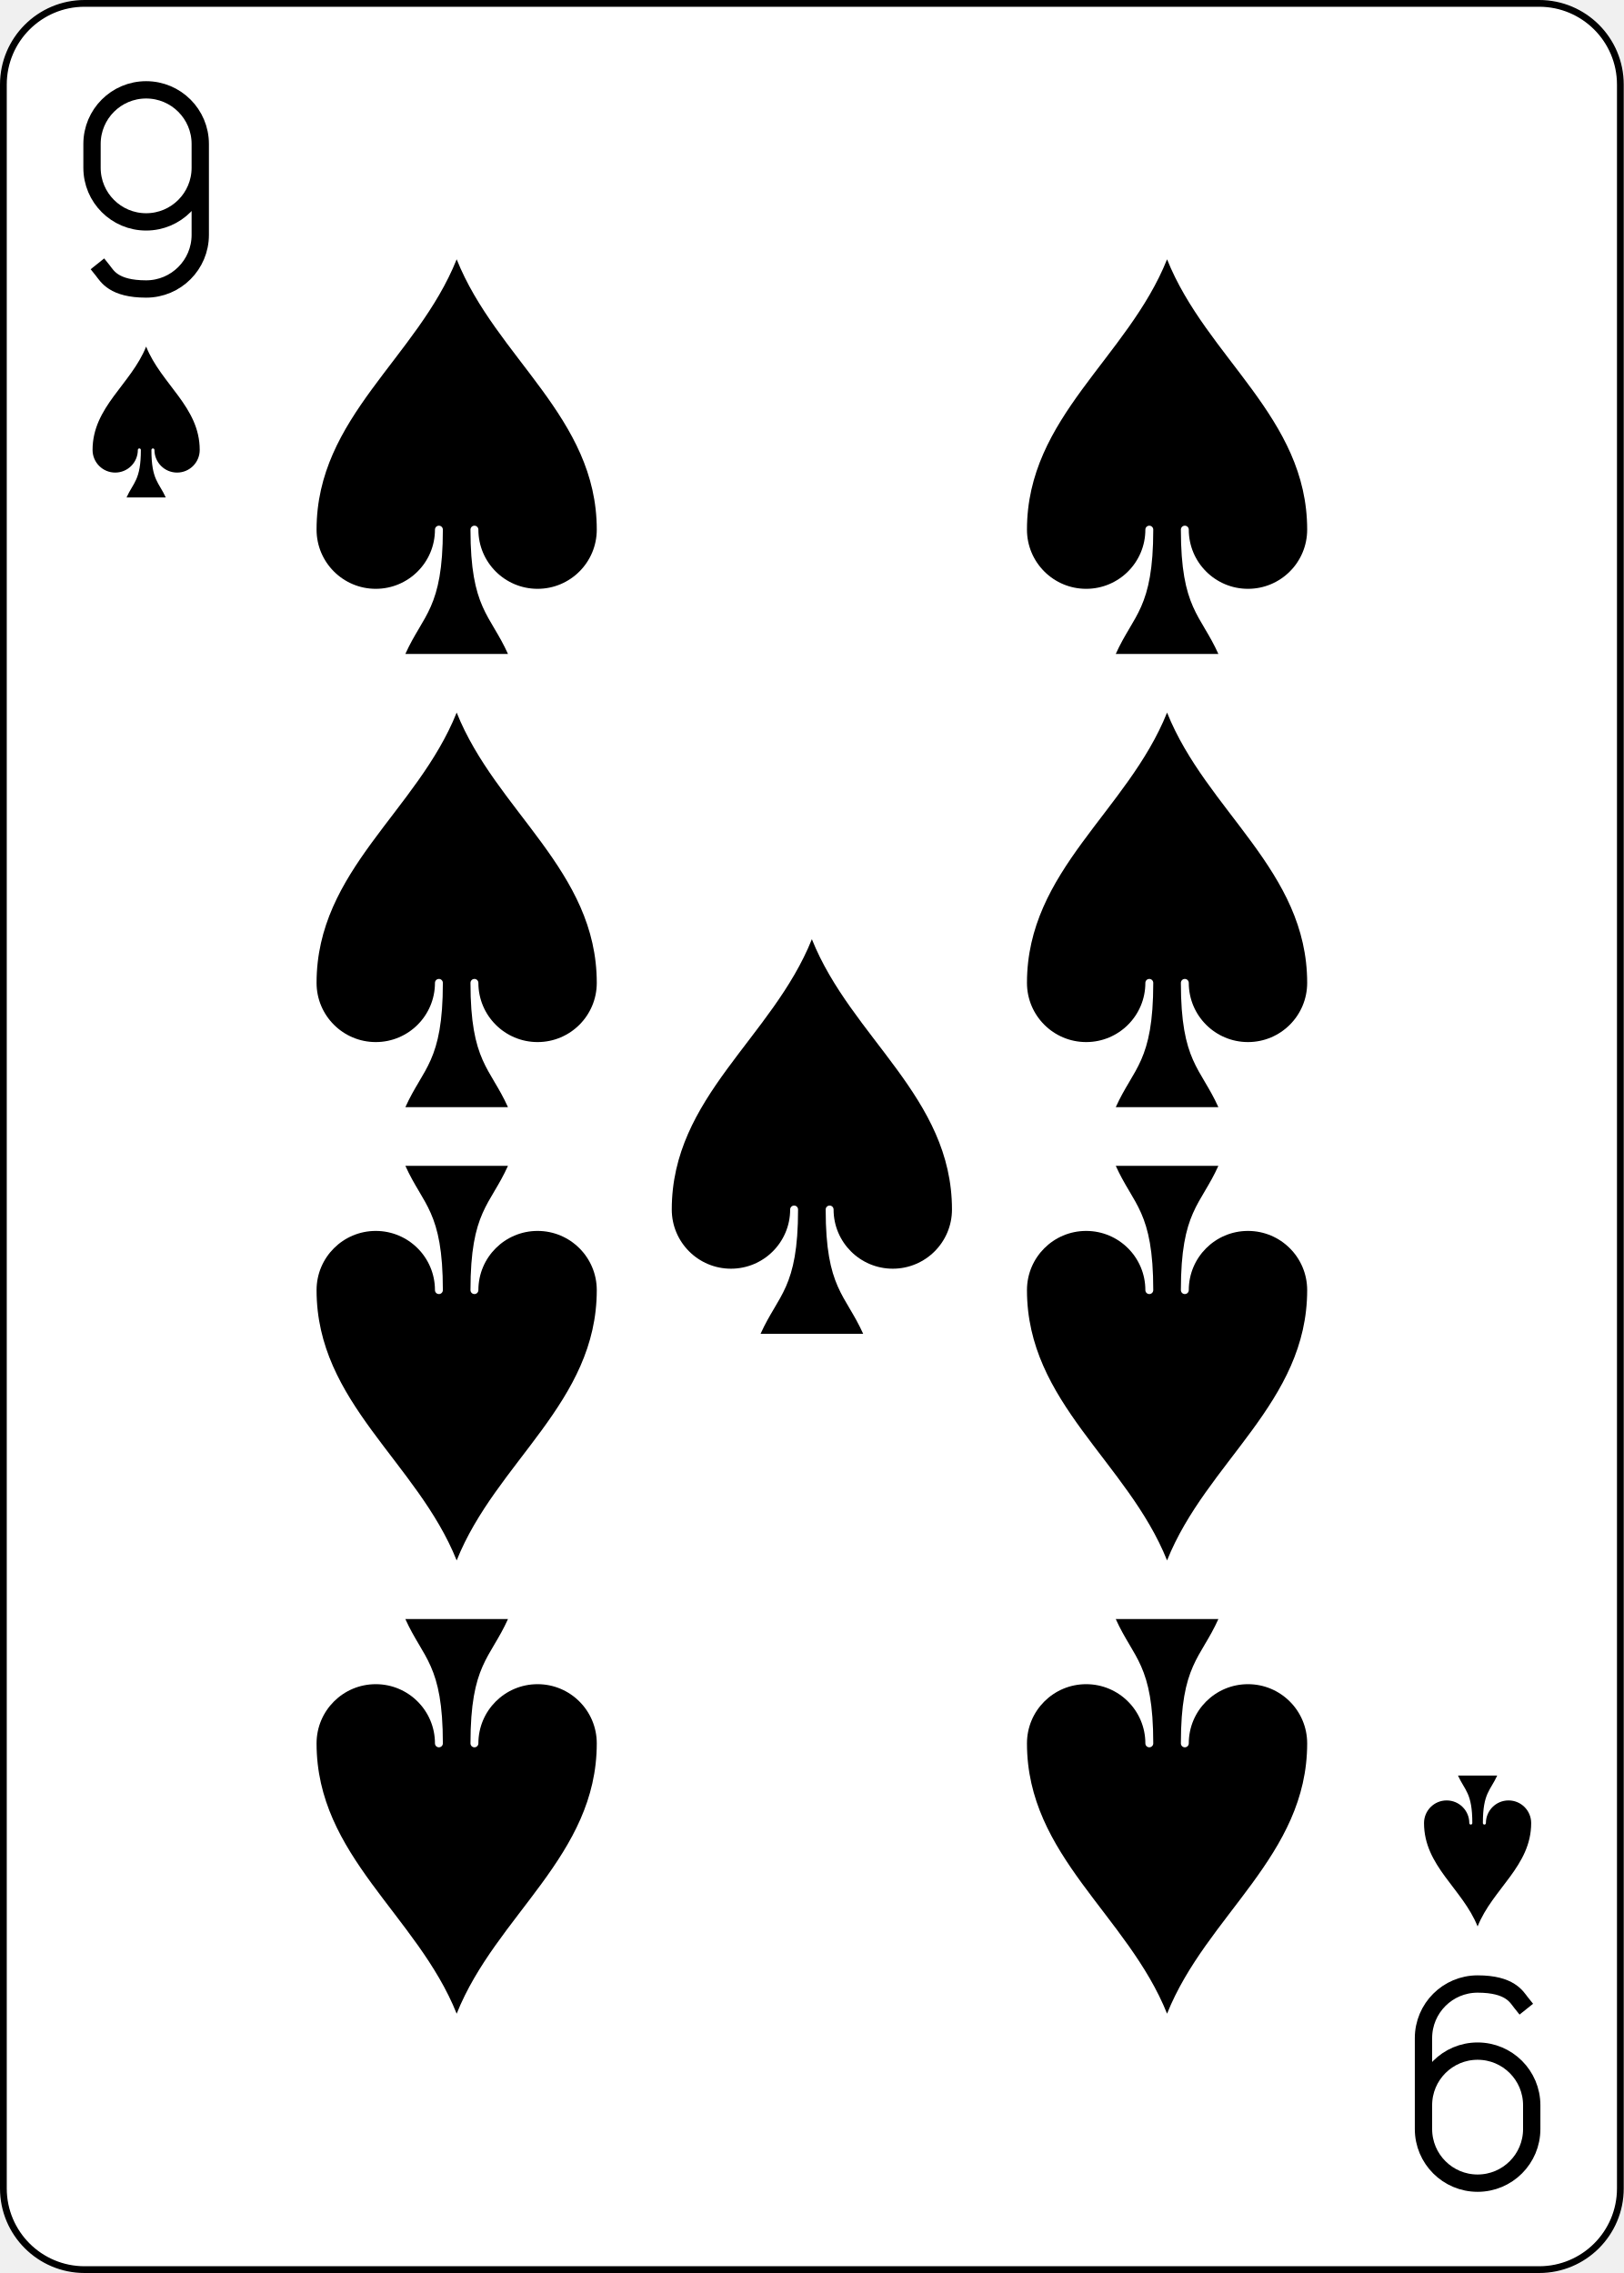
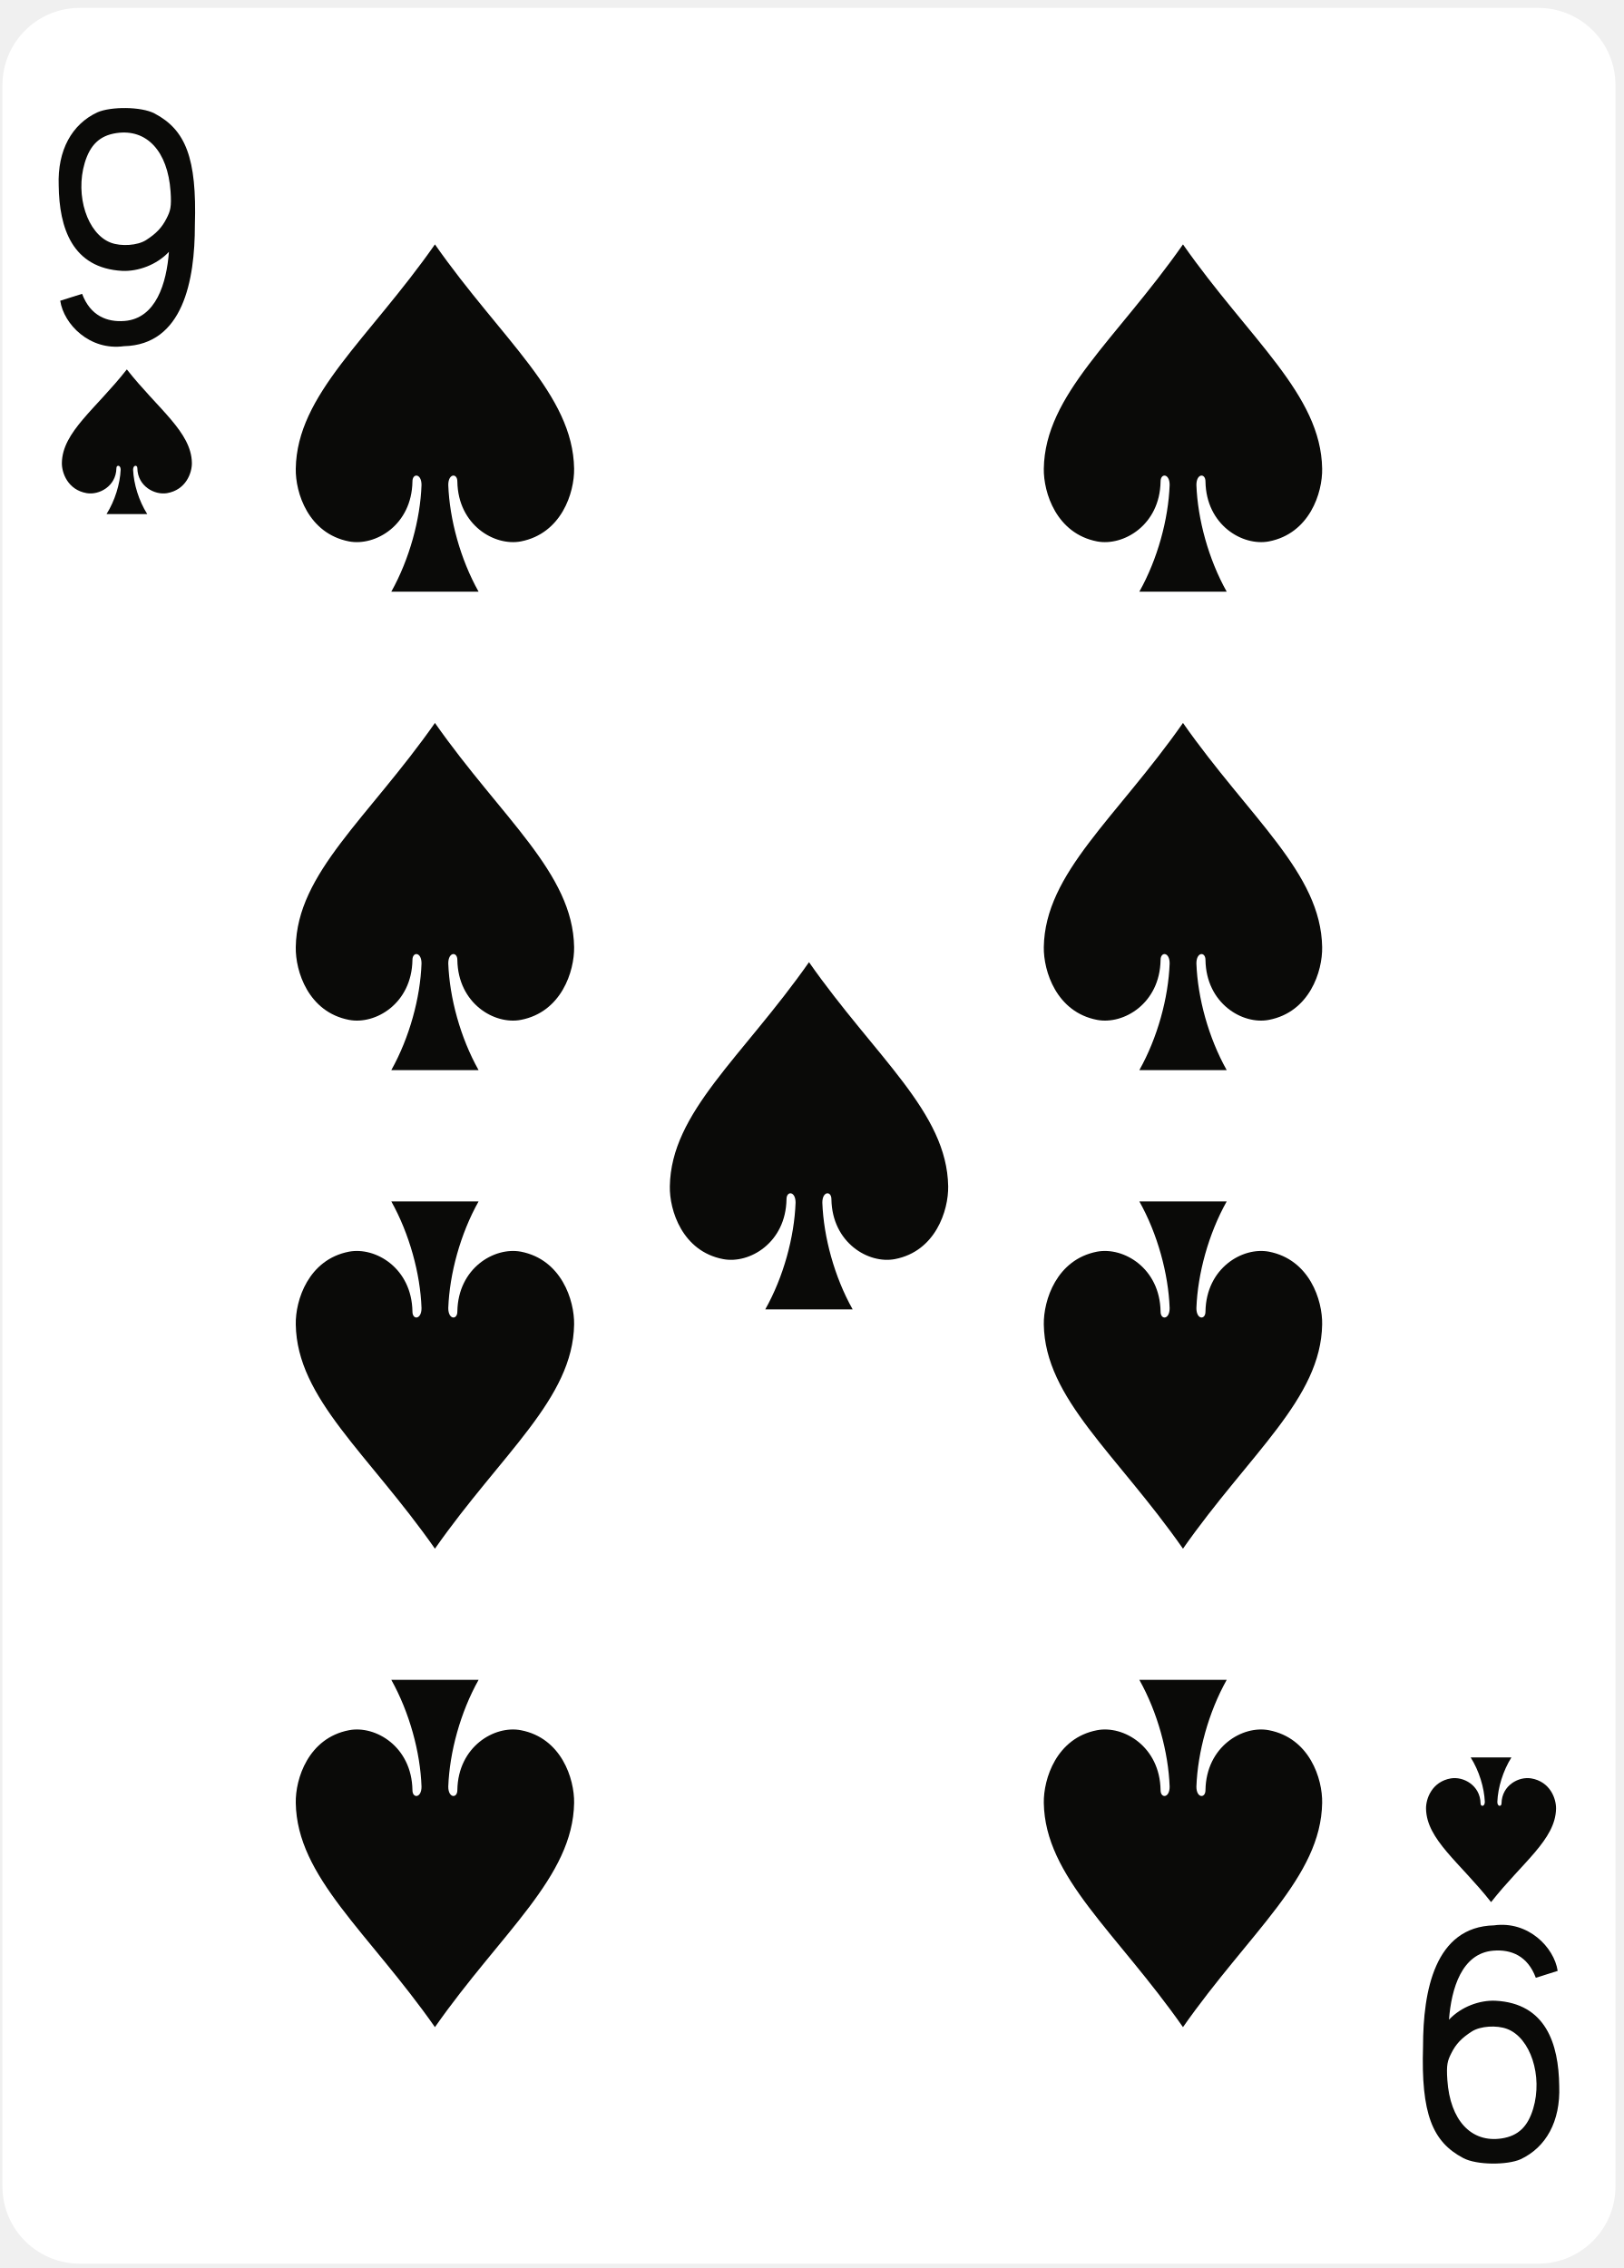
- <svg xmlns="http://www.w3.org/2000/svg" xmlns:xlink="http://www.w3.org/1999/xlink" class="card" face="9S" height="3.5in" preserveAspectRatio="none" viewBox="-120 -168 240 336" width="2.5in">
-   <defs>
-     <symbol id="SS9" viewBox="-600 -600 1200 1200" preserveAspectRatio="xMinYMid">
-       <path d="M0 -500C100 -250 355 -100 355 185A150 150 0 0 1 55 185A10 10 0 0 0 35 185C35 385 85 400 130 500L-130 500C-85 400 -35 385 -35 185A10 10 0 0 0 -55 185A150 150 0 0 1 -355 185C-355 -100 -100 -250 0 -500Z" fill="black" />
-     </symbol>
-     <symbol id="VS9" viewBox="-500 -500 1000 1000" preserveAspectRatio="xMinYMid">
-       <path d="M250 -100A250 250 0 0 1 -250 -100L-250 -210A250 250 0 0 1 250 -210L250 210A250 250 0 0 1 0 460C-150 460 -180 400 -200 375" stroke="black" stroke-width="80" stroke-linecap="square" stroke-miterlimit="1.5" fill="none" />
-     </symbol>
-   </defs>
-   <rect width="239" height="335" x="-119.5" y="-167.5" rx="12" ry="12" fill="white" stroke="black" />
-   <use xlink:href="#VS9" height="32" width="32" x="-114.4" y="-156" />
-   <use xlink:href="#SS9" height="26.769" width="26.769" x="-111.784" y="-119" />
-   <use xlink:href="#SS9" height="70" width="70" x="-87.501" y="-135.501" />
-   <use xlink:href="#SS9" height="70" width="70" x="17.501" y="-135.501" />
-   <use xlink:href="#SS9" height="70" width="70" x="-87.501" y="-68.5" />
-   <use xlink:href="#SS9" height="70" width="70" x="17.501" y="-68.5" />
-   <use xlink:href="#SS9" height="70" width="70" x="-35" y="-35" />
-   <g transform="rotate(180)">
-     <use xlink:href="#VS9" height="32" width="32" x="-114.4" y="-156" />
-     <use xlink:href="#SS9" height="26.769" width="26.769" x="-111.784" y="-119" />
-     <use xlink:href="#SS9" height="70" width="70" x="-87.501" y="-135.501" />
-     <use xlink:href="#SS9" height="70" width="70" x="17.501" y="-135.501" />
-     <use xlink:href="#SS9" height="70" width="70" x="-87.501" y="-68.5" />
-     <use xlink:href="#SS9" height="70" width="70" x="17.501" y="-68.5" />
+ <svg xmlns="http://www.w3.org/2000/svg" width="179px" height="250px" viewBox="0 0 179 250" version="1.1">
+   <defs />
+   <g id="Page-1" stroke="none" stroke-width="1" fill="none" fill-rule="evenodd">
+     <path d="M8.78,0.87 L169.55,0.87 C174.25,0.87 178.06,4.68 178.06,9.38 L178.06,241.02 C178.06,245.71 174.25,249.52 169.55,249.52 L8.78,249.52 C4.08,249.52 0.27,245.71 0.27,241.02 L0.27,9.38 C0.27,4.68 4.08,0.87 8.78,0.87" id="Fill-239" fill="#FFFFFF" />
+     <path d="M47.94,26.94 C40.59,37.44 32.73,43.47 32.6,51.66 C32.55,54.31 33.98,58.81 38.47,59.68 C41.38,60.23 45.38,57.88 45.46,53.09 C45.45,52.13 46.47,52.16 46.46,53.47 C46.33,57.24 45.13,61.64 43.13,65.22 L52.75,65.22 C50.74,61.64 49.55,57.24 49.41,53.47 C49.4,52.16 50.42,52.13 50.41,53.09 C50.49,57.88 54.5,60.23 57.41,59.68 C61.89,58.81 63.32,54.31 63.28,51.66 C63.15,43.47 55.29,37.44 47.94,26.94" id="Fill-241" fill="#0A0A08" />
+     <path d="M13.98,40.72 C10.55,45.09 6.88,47.61 6.82,51.02 C6.8,52.12 7.47,54 9.56,54.36 C10.92,54.59 12.79,53.61 12.83,51.62 C12.82,51.22 13.3,51.23 13.3,51.77 C13.23,53.35 12.67,55.18 11.74,56.67 L16.23,56.67 C15.29,55.18 14.74,53.35 14.67,51.77 C14.67,51.23 15.15,51.22 15.14,51.62 C15.18,53.61 17.05,54.59 18.41,54.36 C20.5,54 21.17,52.12 21.15,51.02 C21.09,47.61 17.42,45.09 13.98,40.72" id="Fill-242" fill="#0A0A08" />
+     <path d="M47.94,170.71 C40.59,160.21 32.73,154.18 32.6,145.99 C32.55,143.34 33.98,138.84 38.47,137.97 C41.38,137.42 45.38,139.77 45.46,144.56 C45.45,145.52 46.47,145.49 46.46,144.18 C46.33,140.41 45.13,136.01 43.13,132.43 L52.75,132.43 C50.74,136.01 49.55,140.41 49.41,144.18 C49.4,145.49 50.42,145.52 50.41,144.56 C50.49,139.77 54.5,137.42 57.41,137.97 C61.89,138.84 63.32,143.34 63.28,145.99 C63.15,154.18 55.29,160.21 47.94,170.71" id="Fill-243" fill="#0A0A08" />
+     <path d="M164.35,209.67 C160.91,205.3 157.24,202.78 157.18,199.37 C157.16,198.27 157.83,196.39 159.92,196.03 C161.28,195.8 163.15,196.78 163.19,198.78 C163.18,199.17 163.66,199.17 163.66,198.62 C163.59,197.05 163.04,195.21 162.1,193.72 L166.59,193.72 C165.66,195.21 165.1,197.05 165.04,198.62 C165.03,199.17 165.51,199.17 165.5,198.78 C165.54,196.78 167.41,195.8 168.77,196.03 C170.87,196.39 171.53,198.27 171.51,199.37 C171.45,202.78 167.78,205.3 164.35,209.67" id="Fill-244" fill="#0A0A08" />
+     <path d="M130.39,26.94 C123.05,37.44 115.18,43.47 115.05,51.66 C115.01,54.31 116.44,58.81 120.92,59.68 C123.83,60.23 127.84,57.88 127.92,53.09 C127.91,52.13 128.93,52.16 128.92,53.47 C128.78,57.24 127.59,61.64 125.58,65.22 L135.21,65.22 C133.2,61.64 132.01,57.24 131.87,53.47 C131.86,52.16 132.88,52.13 132.87,53.09 C132.95,57.88 136.96,60.23 139.86,59.68 C144.35,58.81 145.78,54.31 145.73,51.66 C145.6,43.47 137.74,37.44 130.39,26.94" id="Fill-245" fill="#0A0A08" />
+     <path d="M47.94,79.69 C40.59,90.18 32.73,96.22 32.6,104.4 C32.55,107.05 33.98,111.56 38.47,112.42 C41.38,112.98 45.38,110.62 45.46,105.83 C45.45,104.88 46.47,104.9 46.46,106.21 C46.33,109.99 45.13,114.38 43.13,117.96 L52.75,117.96 C50.74,114.38 49.55,109.99 49.41,106.21 C49.4,104.9 50.42,104.88 50.41,105.83 C50.49,110.62 54.5,112.98 57.41,112.42 C61.89,111.56 63.32,107.05 63.28,104.4 C63.15,96.22 55.29,90.18 47.94,79.69" id="Fill-246" fill="#0A0A08" />
+     <path d="M130.39,79.69 C123.05,90.18 115.18,96.22 115.05,104.4 C115.01,107.05 116.44,111.56 120.92,112.42 C123.83,112.98 127.84,110.62 127.92,105.83 C127.91,104.88 128.93,104.9 128.92,106.21 C128.78,109.99 127.59,114.38 125.58,117.96 L135.21,117.96 C133.2,114.38 132.01,109.99 131.87,106.21 C131.86,104.9 132.88,104.88 132.87,105.83 C132.95,110.62 136.96,112.98 139.86,112.42 C144.35,111.56 145.78,107.05 145.73,104.4 C145.6,96.22 137.74,90.18 130.39,79.69" id="Fill-247" fill="#0A0A08" />
+     <path d="M47.94,223.45 C40.59,212.96 32.73,206.92 32.6,198.73 C32.55,196.08 33.98,191.58 38.47,190.72 C41.38,190.16 45.38,192.52 45.46,197.31 C45.45,198.26 46.47,198.23 46.46,196.93 C46.33,193.15 45.13,188.75 43.13,185.17 L52.75,185.17 C50.74,188.75 49.55,193.15 49.41,196.93 C49.4,198.23 50.42,198.26 50.41,197.31 C50.49,192.52 54.5,190.16 57.41,190.72 C61.89,191.58 63.32,196.08 63.28,198.73 C63.15,206.92 55.29,212.96 47.94,223.45" id="Fill-248" fill="#0A0A08" />
+     <path d="M130.39,223.45 C123.05,212.96 115.18,206.92 115.05,198.73 C115.01,196.08 116.44,191.58 120.92,190.72 C123.83,190.16 127.84,192.52 127.92,197.31 C127.91,198.26 128.93,198.23 128.92,196.93 C128.78,193.15 127.59,188.75 125.58,185.17 L135.21,185.17 C133.2,188.75 132.01,193.15 131.87,196.93 C131.86,198.23 132.88,198.26 132.87,197.31 C132.95,192.52 136.96,190.16 139.86,190.72 C144.35,191.58 145.78,196.08 145.73,198.73 C145.6,206.92 137.74,212.96 130.39,223.45" id="Fill-249" fill="#0A0A08" />
+     <path d="M130.39,170.71 C123.05,160.21 115.18,154.18 115.05,145.99 C115.01,143.34 116.44,138.84 120.92,137.97 C123.83,137.42 127.84,139.77 127.92,144.56 C127.91,145.52 128.93,145.49 128.92,144.18 C128.78,140.41 127.59,136.01 125.58,132.43 L135.21,132.43 C133.2,136.01 132.01,140.41 131.87,144.18 C131.86,145.49 132.88,145.52 132.87,144.56 C132.95,139.77 136.96,137.42 139.86,137.97 C144.35,138.84 145.78,143.34 145.73,145.99 C145.6,154.18 137.74,160.21 130.39,170.71" id="Fill-250" fill="#0A0A08" />
+     <path d="M89.17,106.06 C81.82,116.55 73.96,122.59 73.83,130.77 C73.78,133.42 75.21,137.93 79.7,138.79 C82.6,139.35 86.61,136.99 86.69,132.2 C86.68,131.25 87.7,131.27 87.69,132.58 C87.55,136.36 86.36,140.76 84.35,144.33 L93.98,144.33 C91.97,140.76 90.78,136.36 90.64,132.58 C90.63,131.27 91.65,131.25 91.64,132.2 C91.72,136.99 95.73,139.35 98.64,138.79 C103.12,137.93 104.55,133.42 104.51,130.77 C104.38,122.59 96.51,116.55 89.17,106.06" id="Fill-251" fill="#0A0A08" />
+     <path d="M16.09,26.47 C17.22,25.75 17.85,25.08 18.36,24.07 C18.78,23.25 18.92,22.81 18.8,21.1 C18.49,16.68 16.18,14.17 12.83,14.67 C10.96,14.95 9.93,16 9.34,17.95 C8.26,21.56 9.63,25.77 12.21,26.75 C13.37,27.19 15.16,27.06 16.09,26.47 L16.09,26.47 Z M6.64,33.15 L9.05,32.39 C9.96,34.81 11.79,35.53 13.73,35.38 C17.21,35.1 18.36,31.2 18.62,27.76 C17.27,29.2 15.23,29.93 13.49,29.86 C7.95,29.56 6.53,25.11 6.47,20.46 C6.32,16.54 7.94,13.69 10.72,12.39 C12.19,11.73 15.56,11.73 17.04,12.51 C20.45,14.31 21.71,17.41 21.48,24.82 C21.48,30.91 20.18,38.01 13.66,38.16 C9.89,38.68 7.03,35.75 6.64,33.15 L6.64,33.15 Z" id="Fill-252" fill="#0A0A08" />
+     <path d="M162.24,223.92 C161.11,224.64 160.47,225.31 159.97,226.32 C159.55,227.15 159.41,227.58 159.53,229.29 C159.83,233.71 162.15,236.22 165.5,235.72 C167.37,235.44 168.4,234.39 168.99,232.44 C170.07,228.84 168.69,224.62 166.12,223.65 C164.96,223.21 163.17,223.33 162.24,223.92 L162.24,223.92 Z M171.69,217.25 L169.28,218.01 C168.38,215.58 166.54,214.86 164.6,215.02 C161.12,215.3 159.97,219.19 159.71,222.63 C161.06,221.19 163.1,220.46 164.84,220.54 C170.38,220.83 171.8,225.28 171.86,229.93 C172.01,233.86 170.39,236.7 167.61,238.01 C166.13,238.67 162.76,238.67 161.28,237.88 C157.88,236.09 156.62,232.99 156.85,225.58 C156.85,219.48 158.14,212.39 164.67,212.23 C168.44,211.71 171.3,214.65 171.69,217.25 L171.69,217.25 Z" id="Fill-253" fill="#0A0A08" />
  </g>
</svg>
